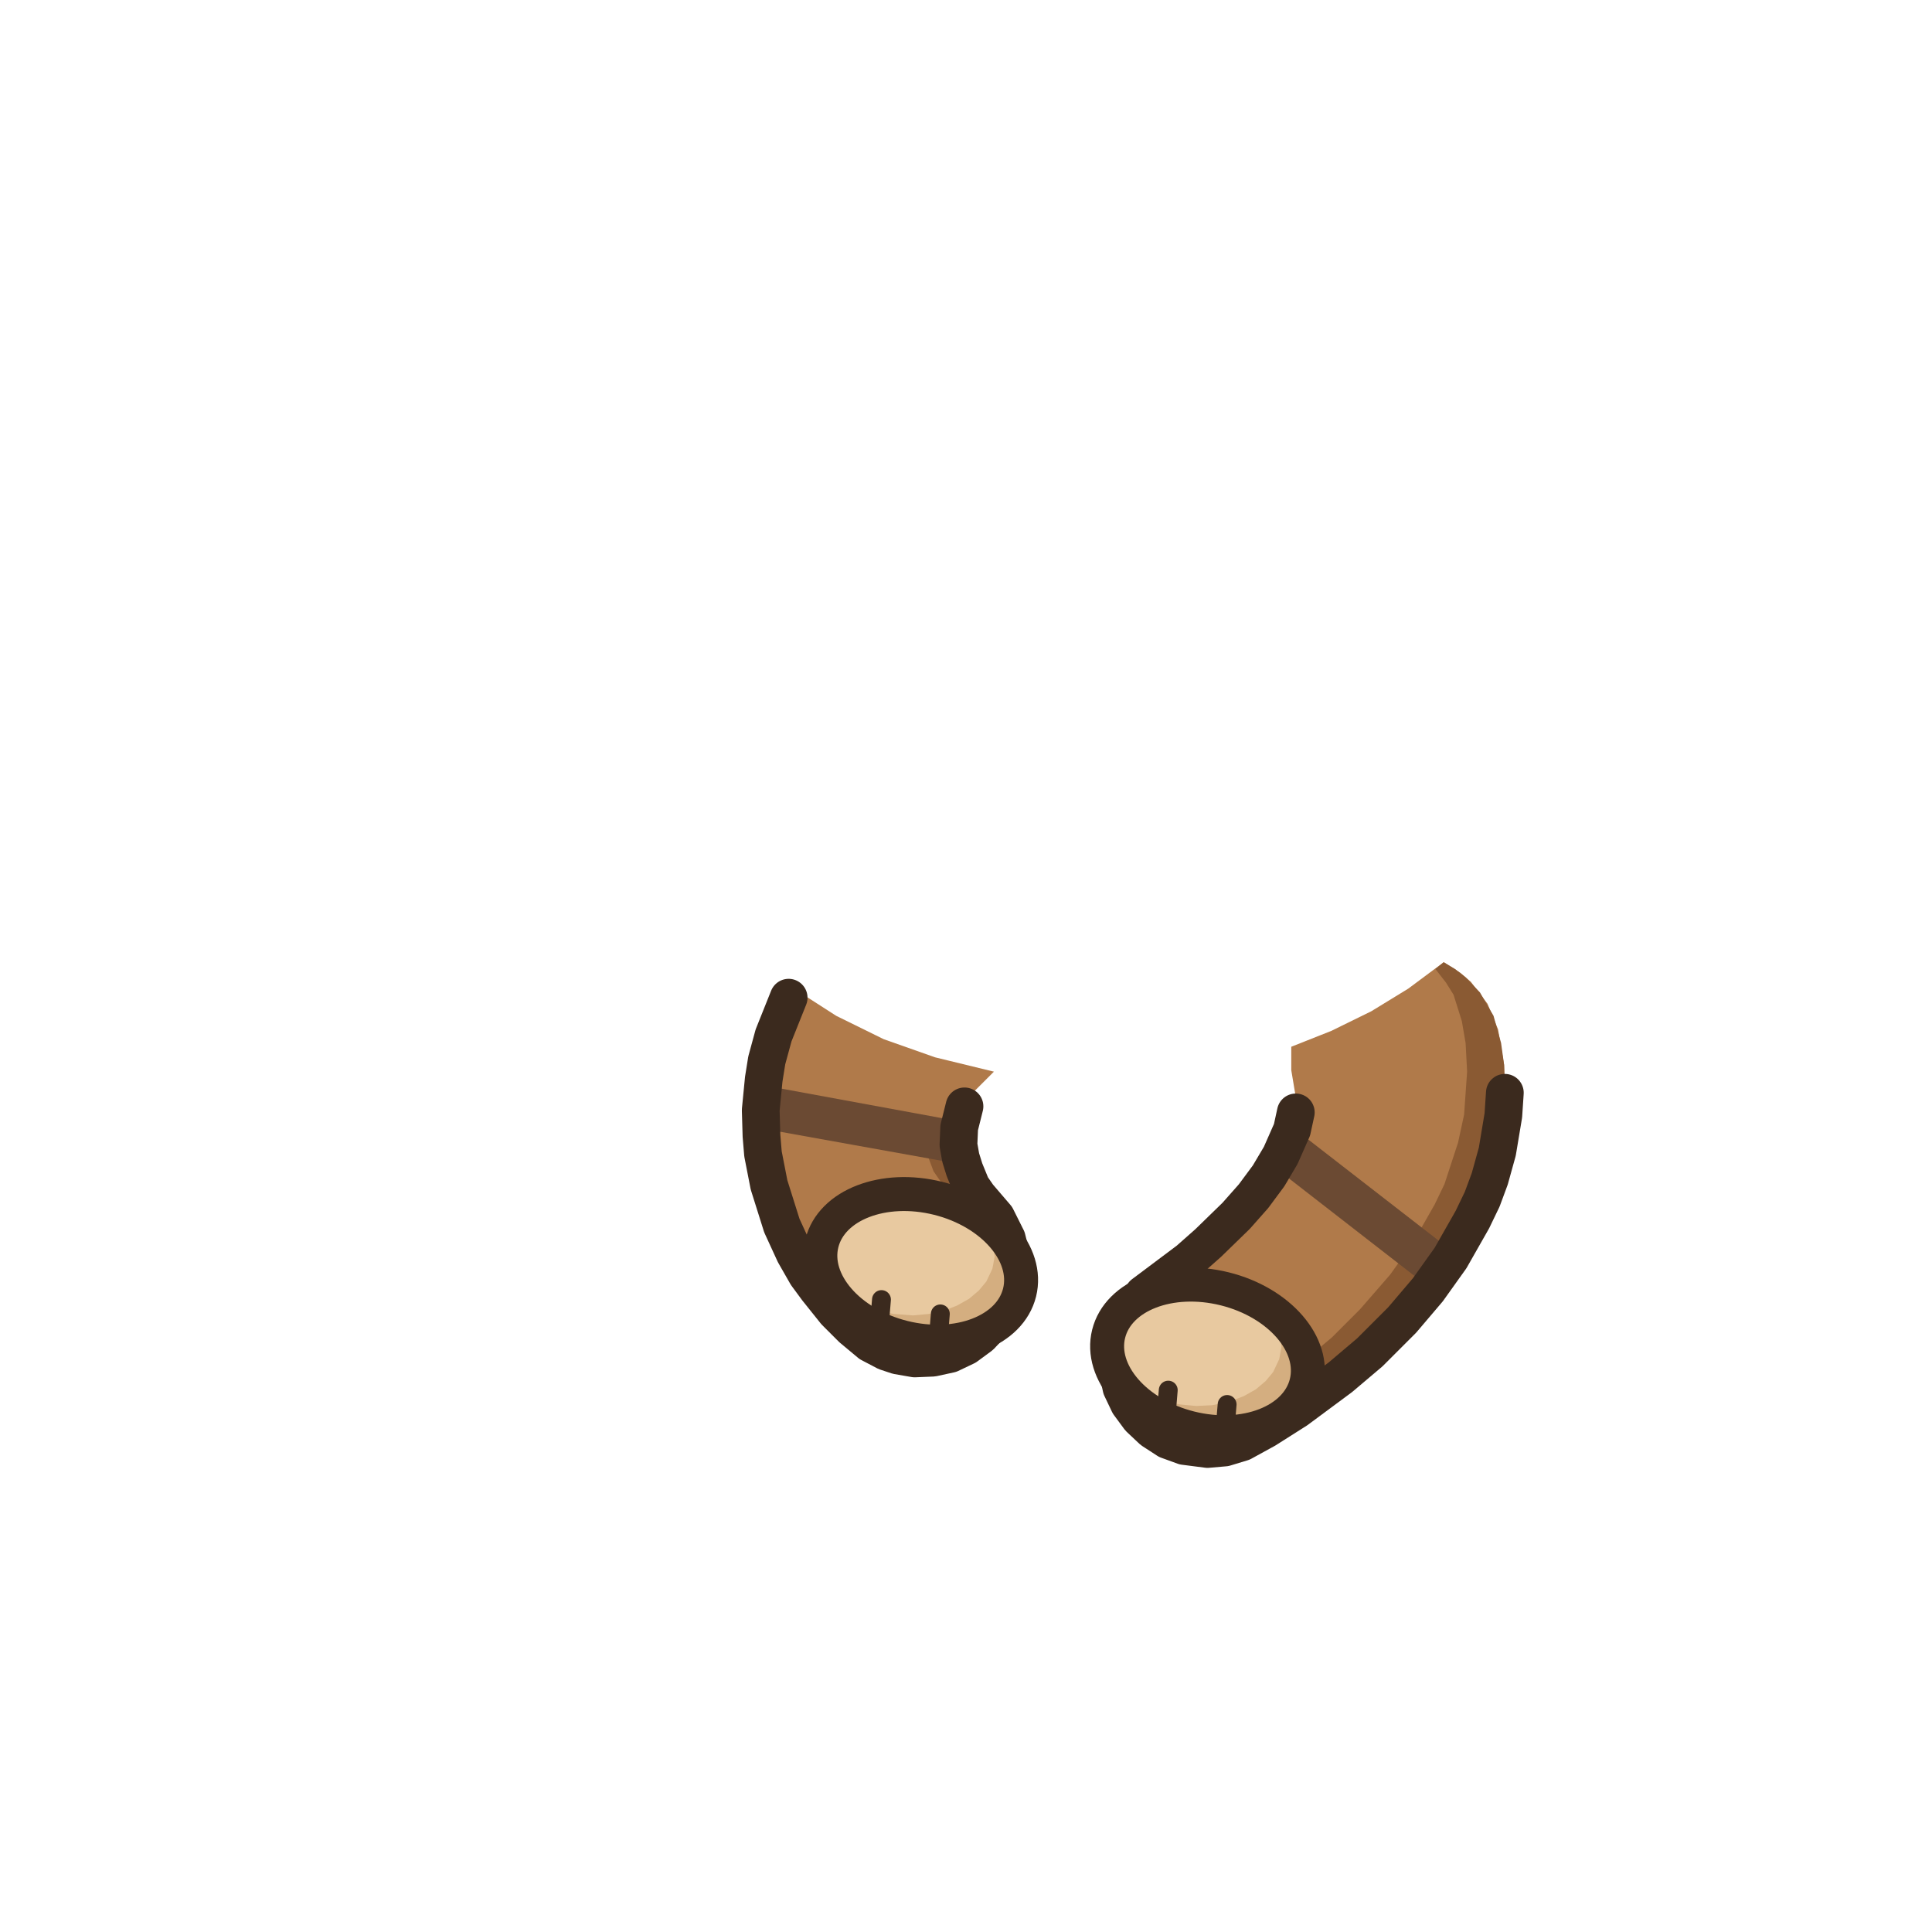
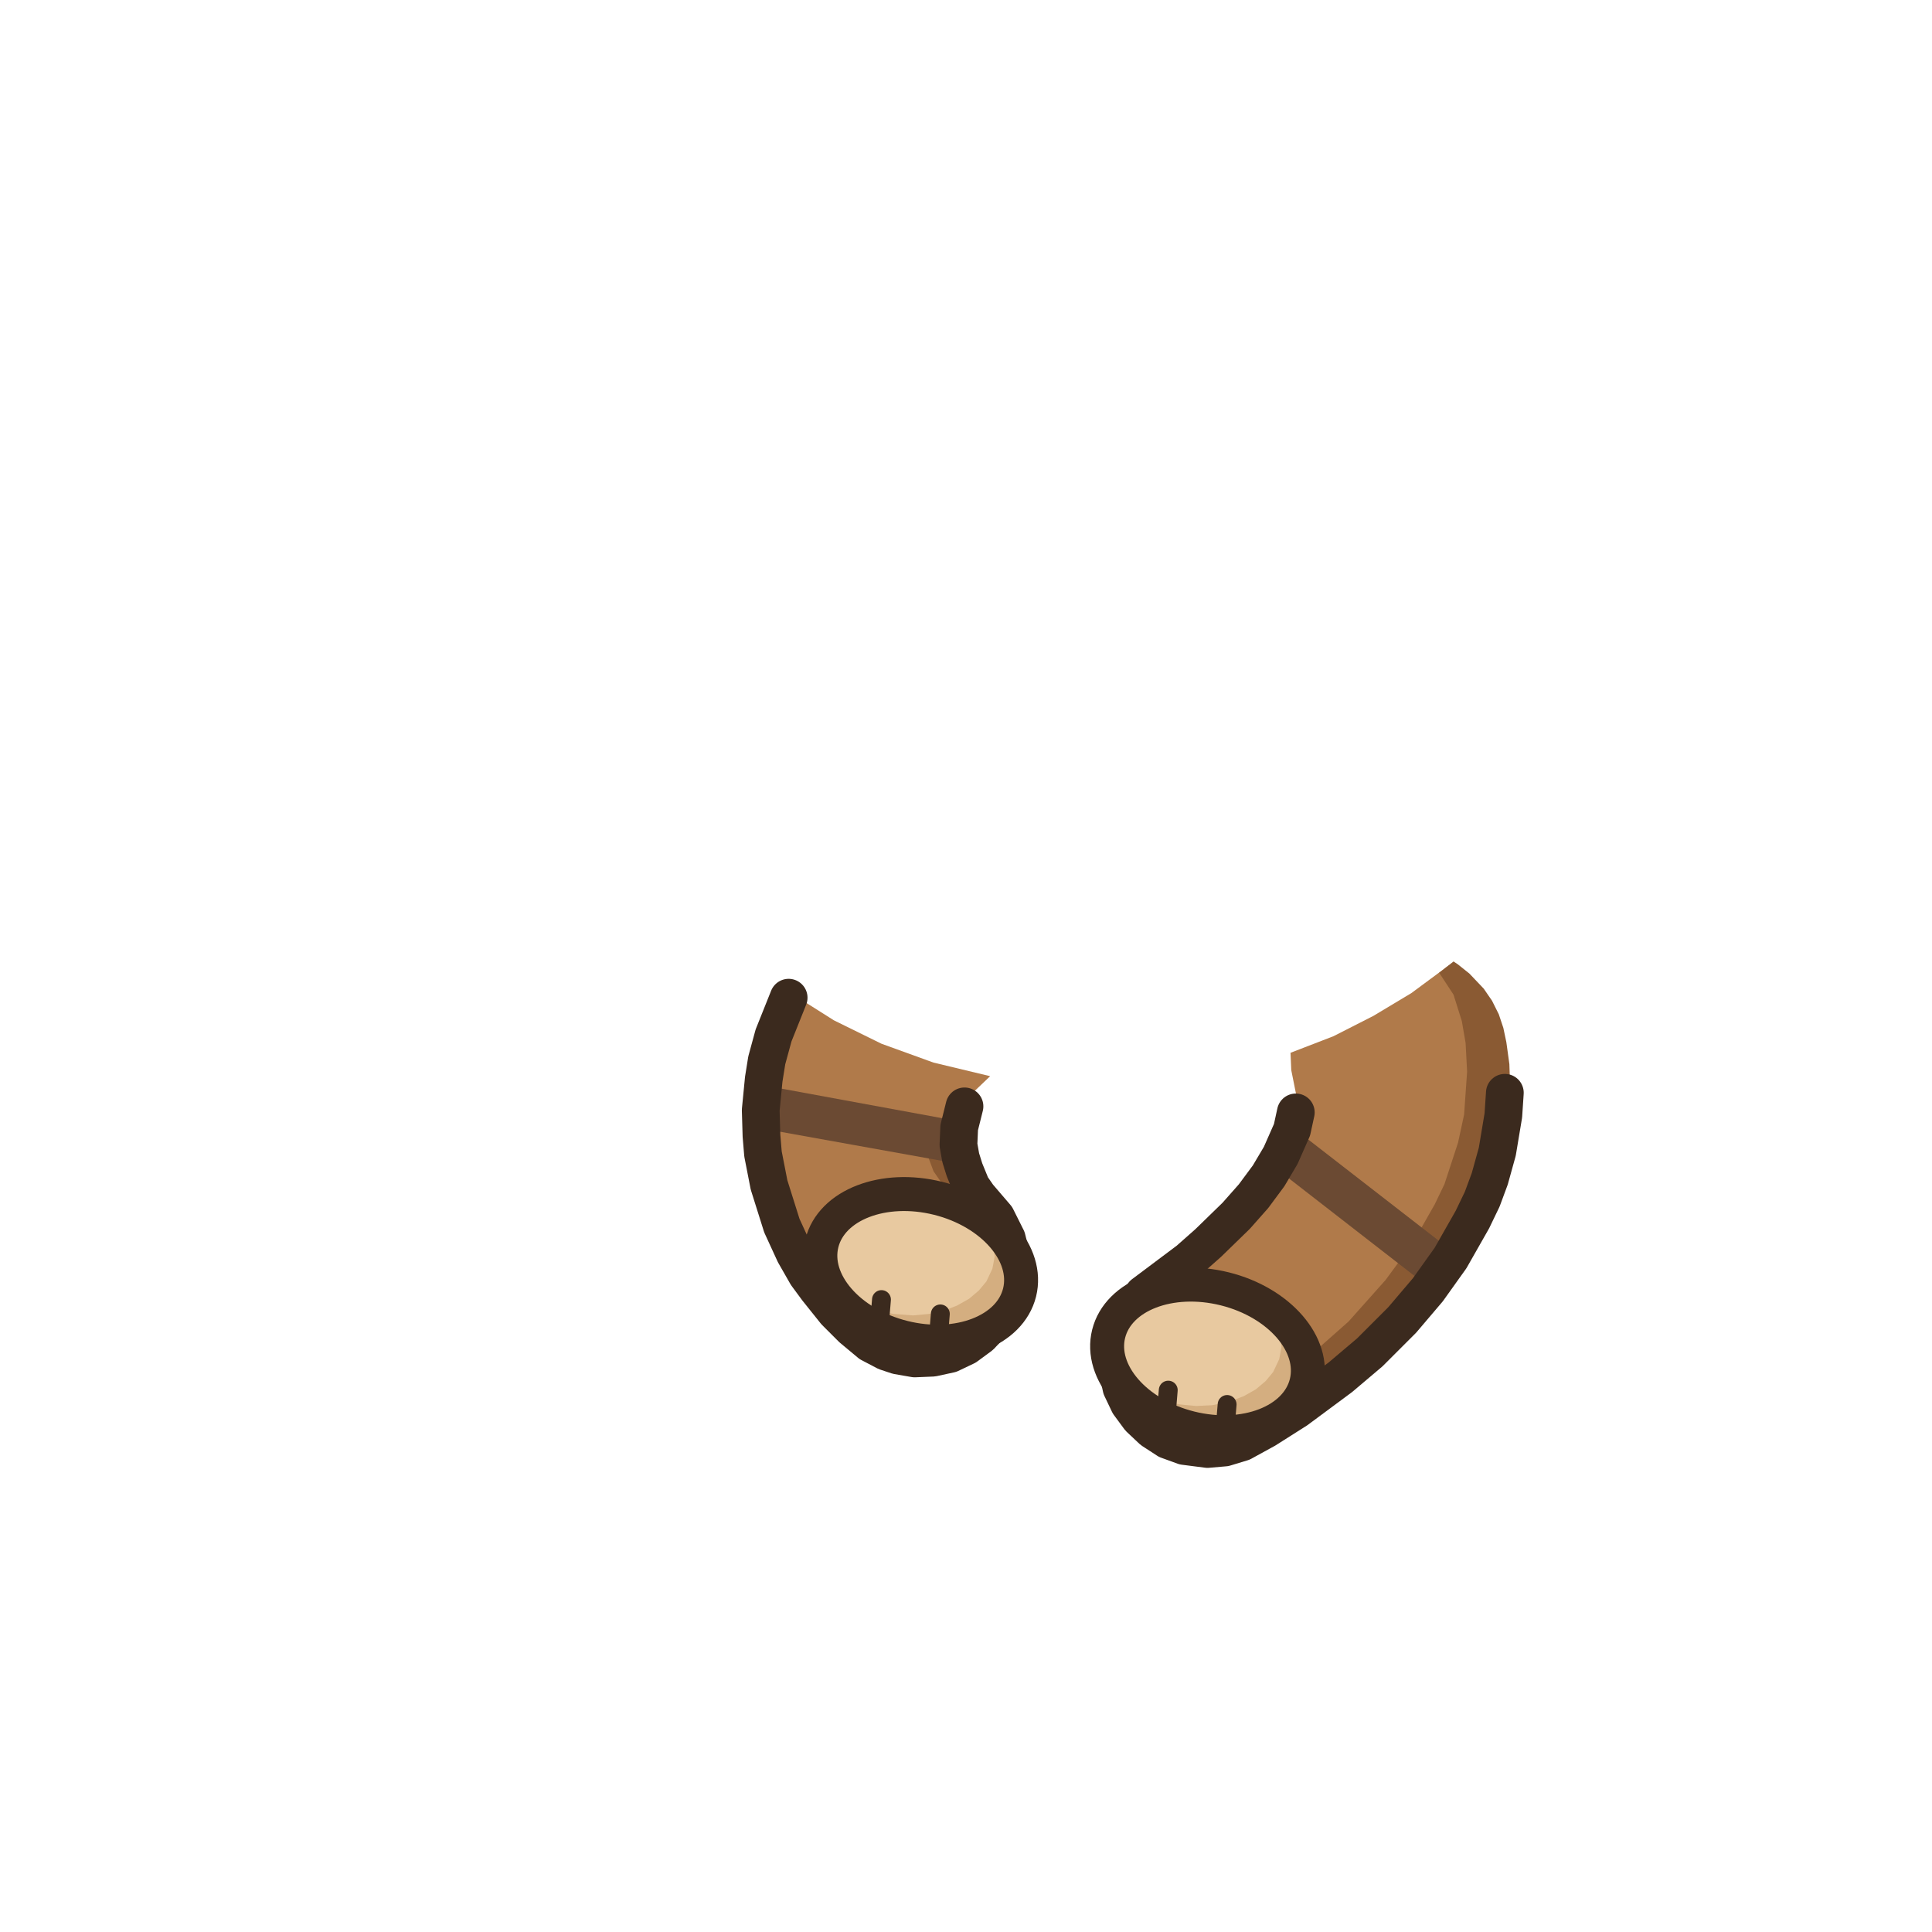
<svg xmlns="http://www.w3.org/2000/svg" viewBox="0 0 256 256">
-   <path d="M102.5 137.2 L101.6 140.5 L100.9 145.5 L100.8 149.6 L101.1 152.9 L102.1 157.8 L103.3 161.7 L104.6 164.7 L106.9 168.9 L109.7 172.7 L112.4 175.5 L115.3 178 L117.4 179.1 L120.4 179.9 L123.6 179.9 L125.9 179.4 L128.7 178 L130.5 176.5 L132.4 174 L133.6 171.1 L134 168.8 L133.8 165.7 L133.1 163.4 L132 161.3 L129.6 158.5 L128.4 156.5 L127.5 154.2 L127 151.7 L127.2 148.7 L128 146.3 L129 144.7 L131.7 142 L123.9 140.1 L117.1 137.7 L110.8 134.6 L105.2 131 L103.3 134.8Z" fill="#B07A4A" />
-   <path d="M115.2 177.9 L118.1 179.4 L120.4 179.9 L123.6 179.9 L125.9 179.4 L128.7 178 L130.5 176.5 L132 174.7 L133.1 172.6 L133.6 171.1 L134 168.8 L134 167.2 L133.6 164.9 L132.8 162.7 L132 161.3 L129.6 158.5 L128.7 157.2 L127.8 155 L127.2 152.9 L125.1 152.3 L122.5 152 L123.7 155.2 L124.6 156.5 L127 159.3 L127.8 160.7 L128.6 162.9 L129 165.2 L129 166.8 L128.6 169.1 L128.1 170.6 L127.4 172 L126 173.9 L123.7 176 L121.6 177.1 L119.3 177.8 L117 178Z" fill="#8A5A33" />
+   <path d="M102.5 137.2 L101.6 140.5 L100.9 145.5 L100.8 149.6 L101.1 152.9 L102.1 157.8 L103.3 161.7 L104.6 164.7 L106.9 168.9 L109.7 172.7 L112.4 175.5 L115.3 178 L117.4 179.1 L120.4 179.9 L123.6 179.9 L125.9 179.4 L128.7 178 L130.5 176.5 L132.4 174 L133.6 171.1 L134 168.8 L133.8 165.7 L133.1 163.4 L132 161.3 L129.6 158.5 L128.4 156.5 L127.5 154.2 L127 151.7 L127.1 149.4 L127.7 146.8 L129 144.7 L131.2 142.6 L123.7 140.8 L116.8 138.3 L110.5 135.2 L104.8 131.6 L103.3 134.8Z" fill="#B07A4A" />
+   <path d="M114.3 178.1 L117.1 179.7 L119.5 180.5 L122 180.7 L124.5 180.5 L127.6 179.4 L129.7 178.1 L131.5 176.4 L133 174.3 L134 172.1 L134.6 169.7 L134.7 167.2 L134.3 164.7 L133.7 163.1 L132.6 161 L129.4 156.9 L128.4 154.8 L128 153.2 L125.1 152.3 L122.5 152 L123.7 155.2 L124.6 156.5 L127 159.3 L127.8 160.7 L128.6 162.9 L129 165.2 L128.9 167.6 L128.4 169.9 L127.4 172 L125.5 174.5 L124.3 175.5 L122.3 176.8 L120.1 177.6 L117.8 178 L115.4 177.9 L113.6 177.5Z" fill="#8A5A33" />
  <path d="M127.5 154.3 L127 151.7 L127.2 148.6 L101.1 143.8 L100.8 149.5Z" fill="#6B4A33" />
  <path d="M102.5 137.2 L101.6 140.5 L101.2 143 L100.8 147.1 L100.9 150.5 L101.1 152.9 L101.9 157 L103.6 162.4 L105.3 166.1 L106.9 168.9 L108.3 170.8 L110.7 173.8 L112.9 176 L115.3 178 L117.4 179.1 L118.9 179.6 L121.2 180 L123.6 179.9 L125.9 179.4 L128 178.4 L129.9 177 L131.5 175.3 L132.8 173.3 L133.6 171.1 L134 168 L133.8 165.7 L133.4 164.1 L132 161.3 L129.6 158.5 L128.7 157.2 L127.8 155 L127.3 153.4 L127 151.7 L127.1 149.4 L127.8 146.6M104.5 132.2 L102.5 137.2" fill="none" stroke="#3B2A1E" stroke-width="5" stroke-linecap="round" stroke-linejoin="round" />
-   <path d="M166.1 158.5 L163.8 161.1 L160.1 164.7 L157.5 167 L151.5 171.5 L149.6 174 L148.4 176.9 L148 179.2 L148.1 181.6 L148.6 183.9 L149.6 186 L151 187.9 L152.7 189.5 L154.7 190.8 L156.9 191.6 L160 192 L162.3 191.8 L163.9 191.4 L165.3 190.8 L167.7 189.4 L173.5 185.6 L178.2 182 L183.7 177.1 L189.2 170.9 L192.6 166 L195.1 161.6 L197.4 156.2 L198.8 150.6 L199.3 146.9 L199.4 144 L199.3 141.1 L198.5 136.4 L197.1 133 L194.9 130.1 L193.5 128.9 L191.3 127.5 L186.6 131 L181.7 134 L176.4 136.6 L171.1 138.7 L171.1 141.8 L171.8 146 L171.5 148.6 L170.8 150.7 L169.7 153.1 L168.1 155.8Z" fill="#B07A4A" />
-   <path d="M153.2 189.9 L155.4 191.1 L156.9 191.6 L159.2 192 L160.8 192 L163.9 191.4 L165.3 190.8 L167.7 189.4 L171.8 186.8 L175.9 183.9 L181.5 179.2 L187.3 173.2 L189.2 170.9 L192.2 166.7 L195.1 161.6 L197.4 156.2 L198.8 150.6 L199.3 146.9 L199.4 144 L199.3 141.1 L198.9 138.2 L197.9 134.6 L196.1 131.5 L194.2 129.5 L192.8 128.4 L191.3 127.5 L190.2 128.4 L191.6 130.2 L192.6 131.8 L193.7 135.3 L194.2 138.2 L194.4 142 L194 147.7 L193.2 151.4 L191.4 156.9 L190.1 159.6 L187.2 164.7 L184.2 168.9 L180.2 173.5 L176.5 177.2 L170.9 181.9 L165.1 186 L160.3 188.8 L157.3 189.8 L155 190Z" fill="#8A5A33" />
+   <path d="M166.1 158.5 L163.8 161.1 L160.1 164.7 L157.5 167 L151.5 171.5 L149.6 174 L148.4 176.9 L148 179.2 L148.1 181.6 L148.6 183.9 L149.6 186 L151 187.9 L152.7 189.5 L154.7 190.8 L156.9 191.6 L160 192 L162.3 191.8 L163.9 191.4 L165.3 190.8 L167.7 189.4 L173.5 185.6 L178.2 182 L183.7 177.1 L189.2 170.9 L192.6 166 L195.1 161.6 L197.4 156.2 L198.8 150.6 L199.3 146.9 L199.4 144 L199.3 141.1 L198.5 136.4 L197.1 133 L194.9 130.1 L192 127.9 L187 131.6 L182 134.6 L176.7 137.3 L171 139.5 L171.1 141.8 L171.8 145.3 L171.8 146.8 L171.5 148.6 L170.8 150.7 L169.7 153.1 L168.1 155.8Z" fill="#B07A4A" />
+   <path d="M151.6 189.6 L153.6 191 L155.1 191.7 L158.4 192.6 L160 192.7 L162.5 192.5 L164.1 192 L166.3 191 L170.4 188.5 L174.6 185.7 L178 183.1 L182 179.7 L187.8 173.7 L189.7 171.3 L192.8 167.1 L195.8 161.9 L198.1 156.4 L199.5 150.7 L200 147 L200.1 144 L200 141 L199.6 138.1 L199.2 136.2 L198.6 134.4 L197.7 132.6 L196.6 131 L194.7 129 L193.2 127.8 L192.6 127.4 L190.7 128.9 L192.6 131.8 L193.7 135.3 L194.2 138.2 L194.4 142 L194 147.7 L193.2 151.4 L191.4 156.9 L190.1 159.6 L187.2 164.7 L183.6 169.6 L178.7 175.1 L172.6 180.5 L166.8 184.8 L161 188.4 L158.9 189.4 L157.3 189.8 L155 190Z" fill="#8A5A33" />
  <path d="M189.4 170.6 L192.7 166 L171.3 149.4 L170.3 151.9 L168.8 154.6Z" fill="#6B4A33" />
  <path d="M166.1 158.5 L163.8 161.1 L160.1 164.7 L157.5 167 L151.5 171.5 L149.6 174 L148.4 176.9 L148 179.2 L148.1 181.6 L148.6 183.9 L149.6 186 L151 187.9 L152.7 189.5 L154.7 190.8 L156.9 191.6 L160 192 L162.3 191.8 L164.6 191.1 L167.7 189.4 L171.8 186.8 L177.6 182.5 L181.5 179.2 L185.8 174.9 L189.2 170.9 L192.2 166.7 L195.1 161.6 L196.4 158.9 L197.4 156.2 L198.4 152.6 L199.2 147.8 L199.4 144.8M171.7 147.4 L171.2 149.7 L169.7 153.1 L168.1 155.8 L166.1 158.5" fill="none" stroke="#3B2A1E" stroke-width="5" stroke-linecap="round" stroke-linejoin="round" />
  <ellipse cx="122" cy="168" rx="13.5" ry="9.5" transform="rotate(14 122 168)" fill="#E8C9A0" />
  <path d="M135.2 171 L135.2 168.4 L134.3 165.9 L132.6 163.5 L130.3 161.5 L131.1 163 L131.6 164.6 L131.8 166.5 L131.5 168.1 L130.7 169.8 L129.7 171 L128.4 172.1 L126.8 173 L125 173.7 L123.1 174.1 L121 174.3 L118.4 174.1 L116.2 173.7 L114.1 173.1 L112.1 172.2 L110.2 171 L111.4 172.5 L112.8 173.8 L114.5 175 L116.4 176.1 L118.4 176.9 L120.6 177.4 L124.5 177.8 L128.2 177.3 L130 176.7 L131.6 175.8 L133 174.8 L134.1 173.5 L134.7 172.4Z" fill="#D4AE80" />
  <ellipse cx="122" cy="168" rx="13.5" ry="9.5" transform="rotate(14 122 168)" fill="none" stroke="#3B2A1E" stroke-width="4.5" />
  <path d="M116.8 172.2 L116.5 175.8 M124.6 174.1 L124.3 177.7" fill="none" stroke="#3B2A1E" stroke-width="2.5" stroke-linecap="round" stroke-linejoin="round" />
  <ellipse cx="160" cy="180" rx="13.5" ry="9.5" transform="rotate(14 160 180)" fill="#E8C9A0" />
  <path d="M173.2 183 L173.2 180.4 L172.3 177.9 L170.6 175.5 L168.3 173.5 L169.1 175 L169.6 176.6 L169.8 178.5 L169.5 180.1 L168.7 181.8 L167.7 183 L166.4 184.1 L164.8 185 L162.7 185.8 L160.6 186.2 L158.5 186.3 L156.4 186.1 L154.2 185.7 L152.1 185.1 L150.1 184.2 L148.2 183 L149.4 184.5 L150.8 185.8 L152.5 187 L154.4 188.1 L156.4 188.9 L158.6 189.4 L162.5 189.8 L166.2 189.3 L168 188.7 L169.6 187.8 L171 186.8 L172.1 185.5 L172.7 184.4Z" fill="#D4AE80" />
  <ellipse cx="160" cy="180" rx="13.5" ry="9.5" transform="rotate(14 160 180)" fill="none" stroke="#3B2A1E" stroke-width="4.5" />
  <path d="M154.8 184.2 L154.5 187.8 M162.6 186.1 L162.3 189.7" fill="none" stroke="#3B2A1E" stroke-width="2.5" stroke-linecap="round" stroke-linejoin="round" />
</svg>
